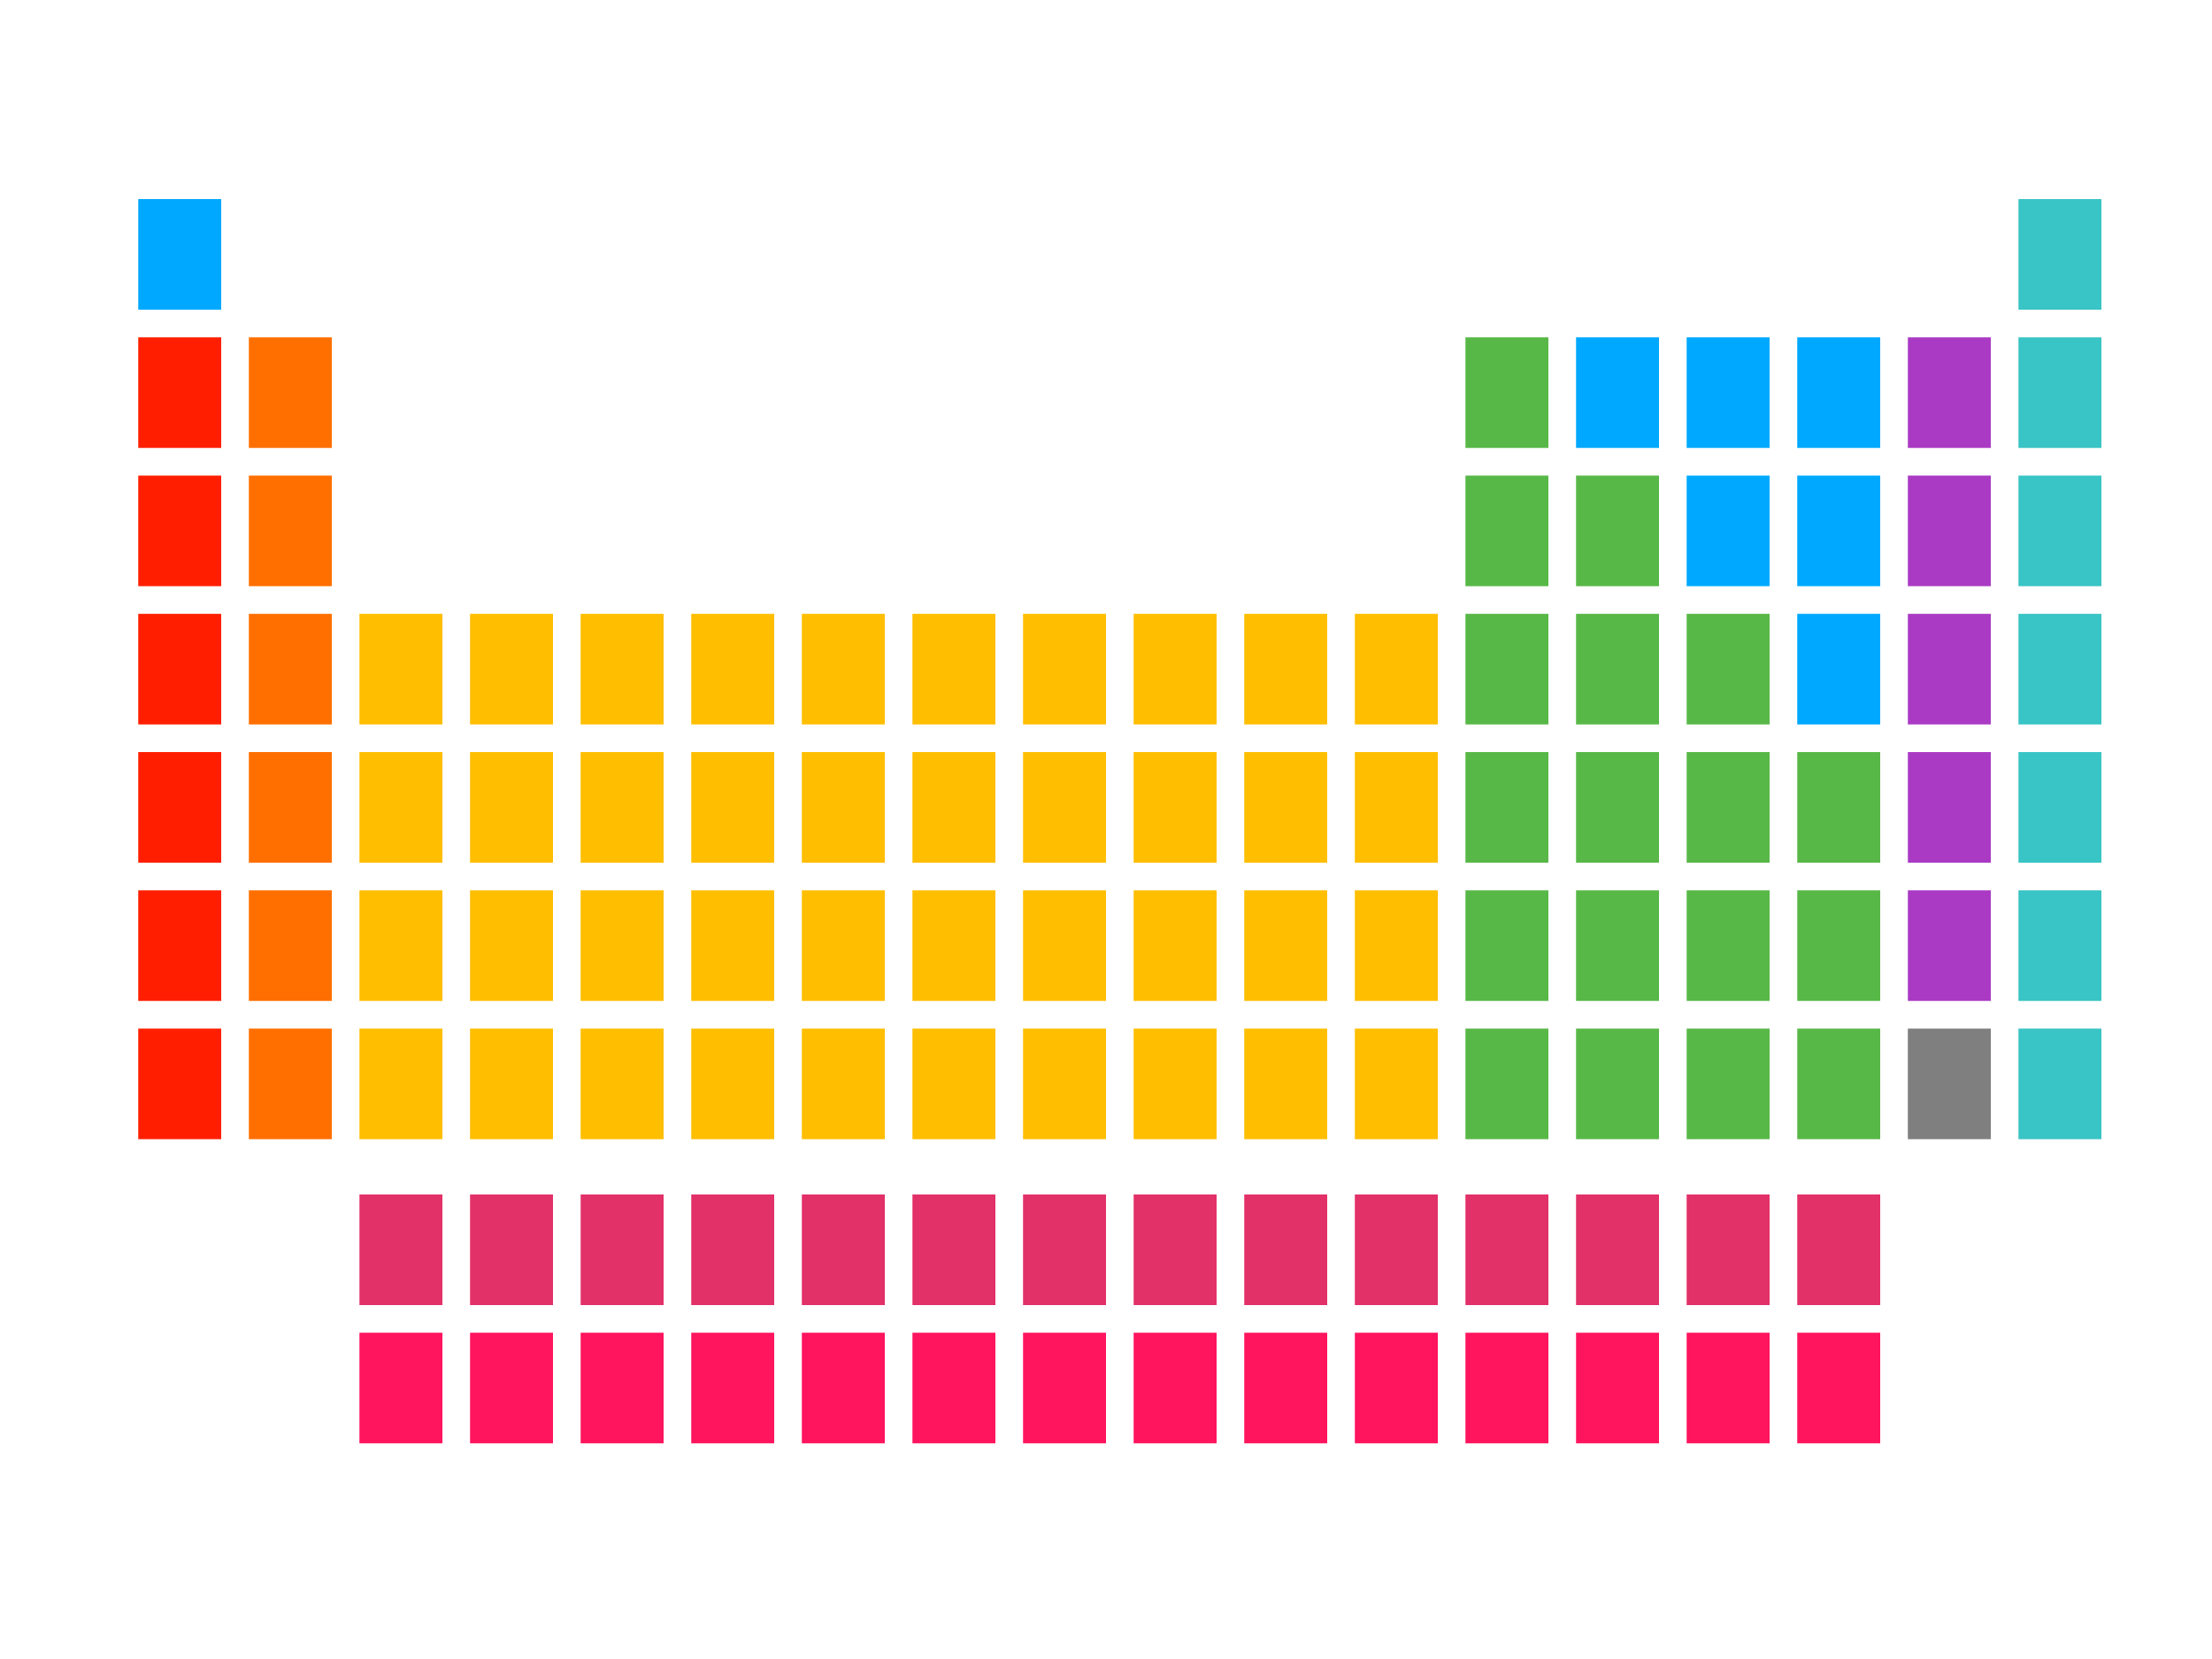
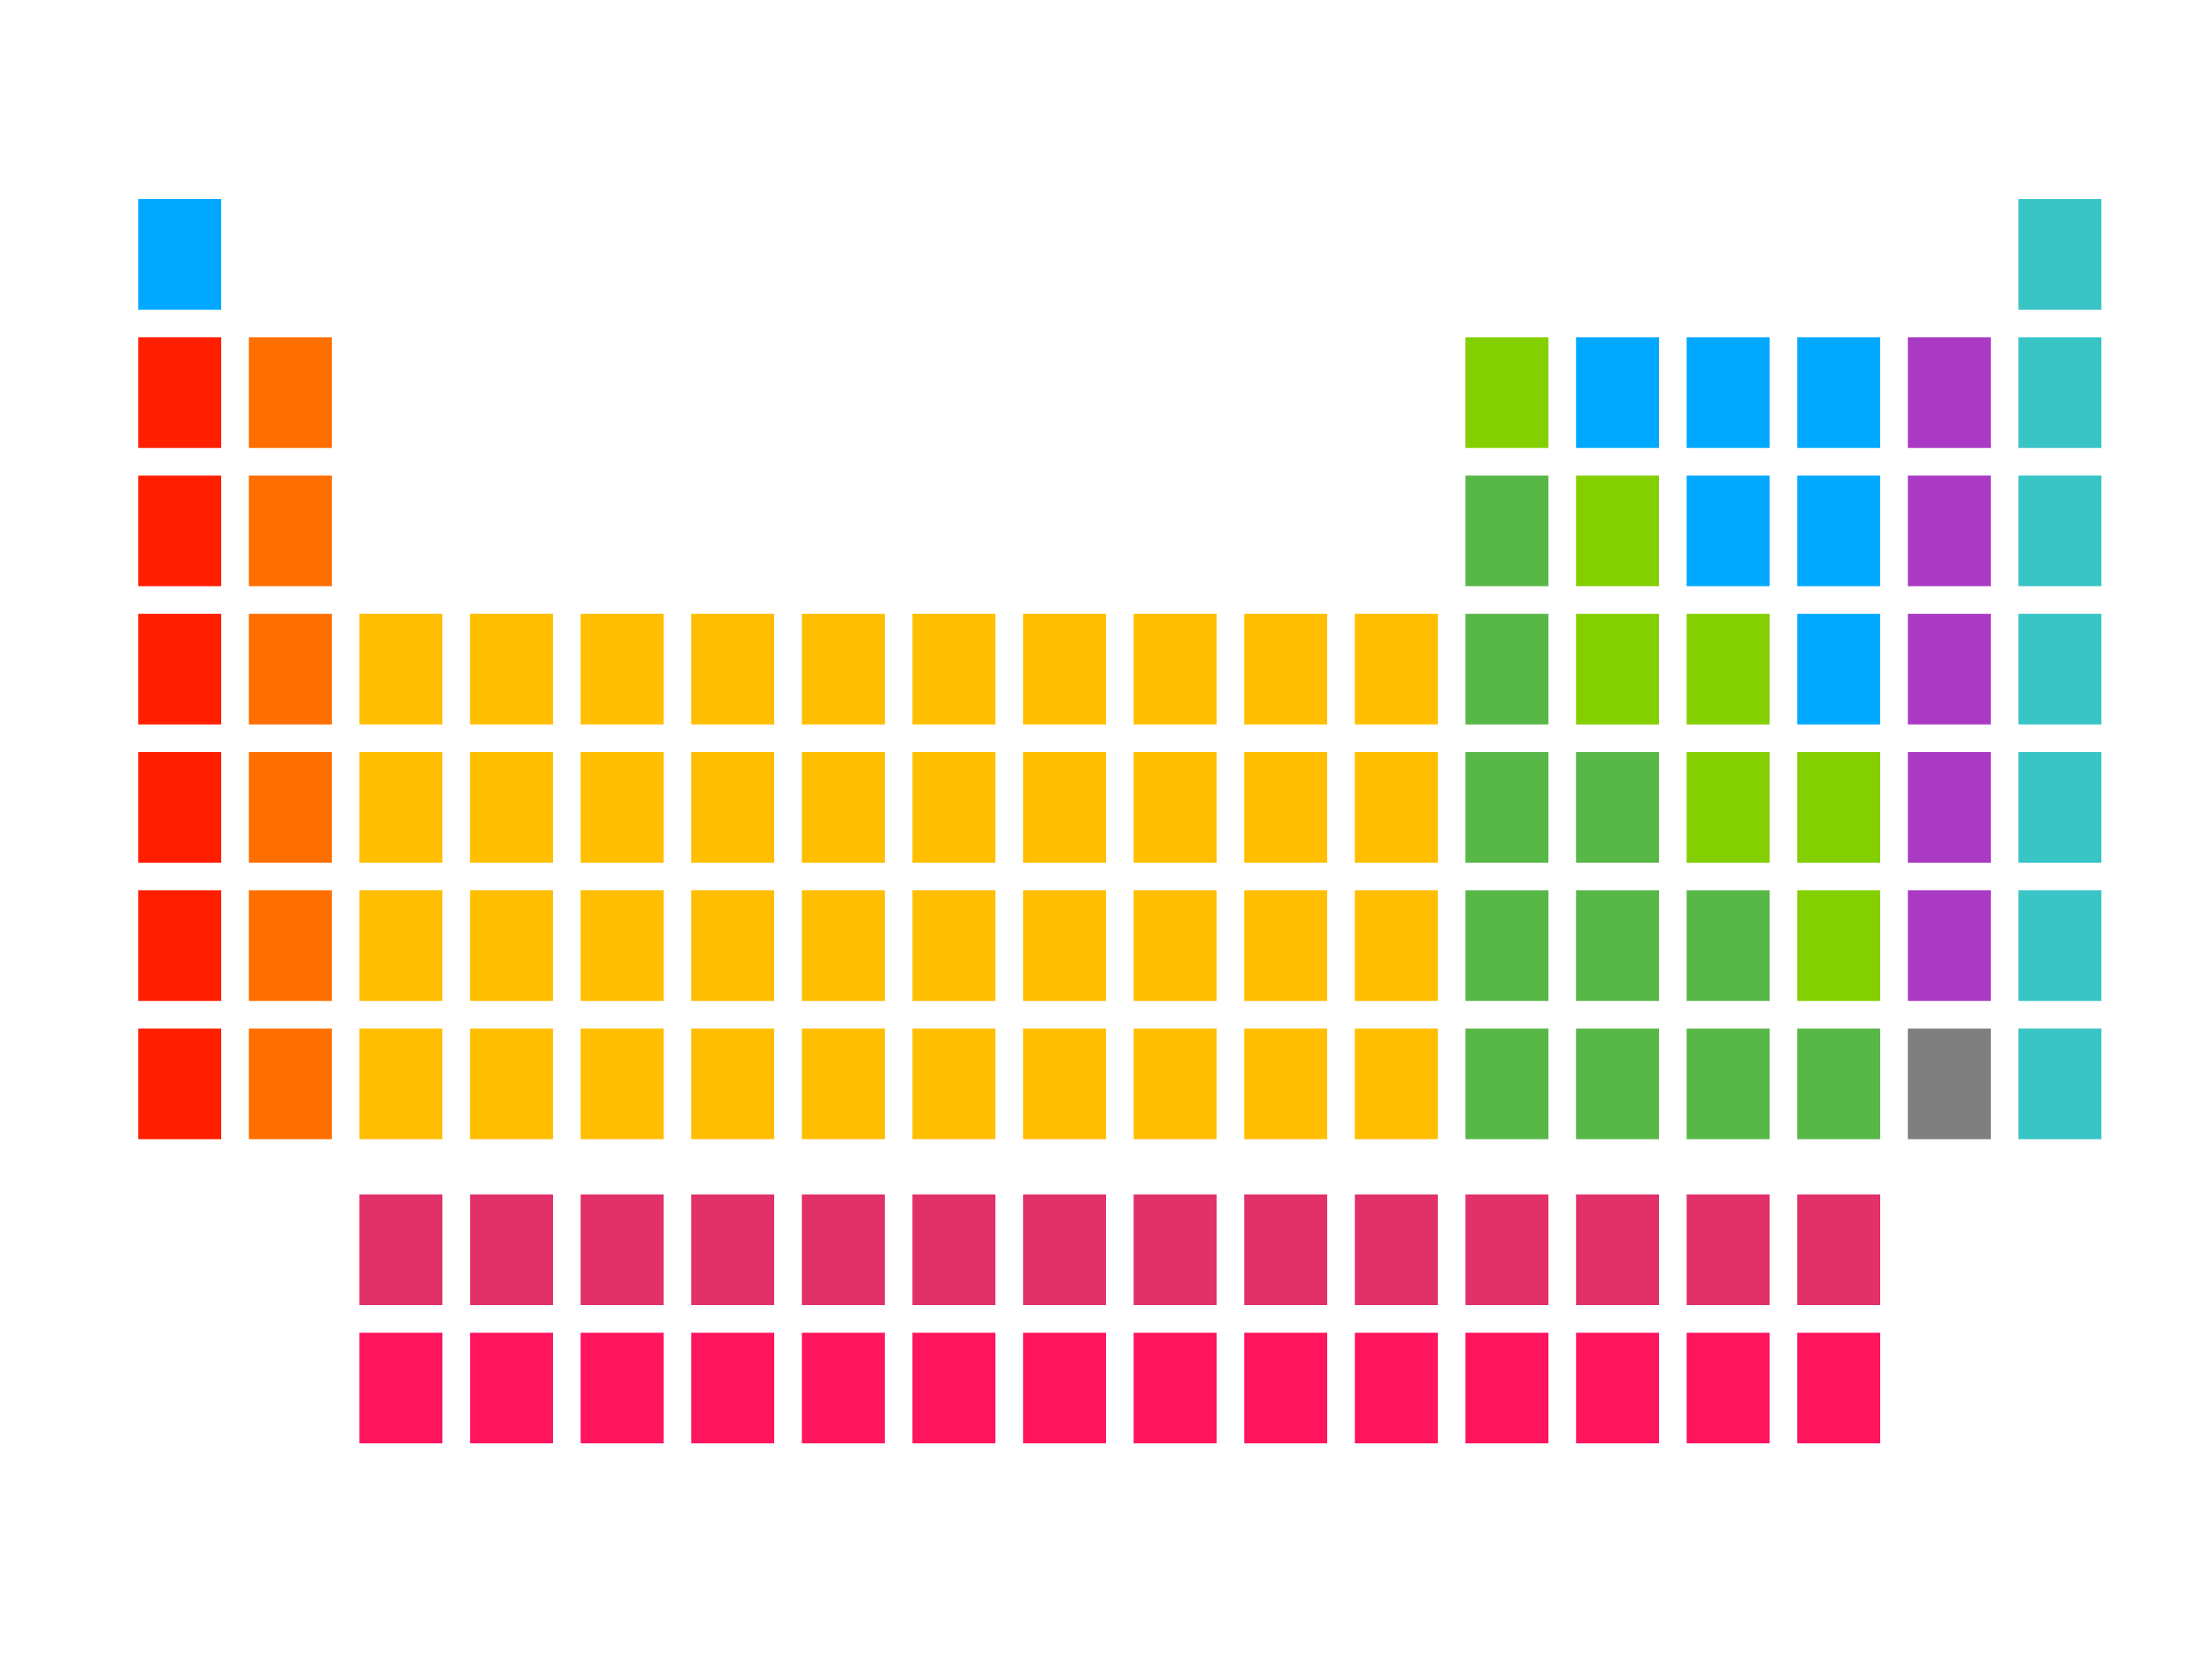
<svg xmlns="http://www.w3.org/2000/svg" version="1.0" id="图层_2" x="0px" y="0px" width="400px" height="300px" viewBox="0 0 400 300" enable-background="new 0 0 400 300" xml:space="preserve">
  <rect x="25" y="36" fill="#00A9FF" width="15" height="20" />
  <rect x="25" y="61" fill="#FF1F00" width="15" height="20" />
  <rect x="25" y="86" fill="#FF1F00" width="15" height="20" />
  <rect x="25" y="111" fill="#FF1F00" width="15" height="20" />
  <rect x="25" y="136" fill="#FF1F00" width="15" height="20" />
  <rect x="25" y="161" fill="#FF1F00" width="15" height="20" />
  <rect x="25" y="186" fill="#FF1F00" width="15" height="20" />
  <rect x="45" y="61" fill="#FF6F00" width="15" height="20" />
  <rect x="45" y="86" fill="#FF6F00" width="15" height="20" />
  <rect x="45" y="111" fill="#FF6F00" width="15" height="20" />
  <rect x="45" y="136" fill="#FF6F00" width="15" height="20" />
  <rect x="45" y="161" fill="#FF6F00" width="15" height="20" />
  <rect x="45" y="186" fill="#FF6F00" width="15" height="20" />
  <rect x="65" y="111" fill="#FFBE00" width="15" height="20" />
  <rect x="65" y="136" fill="#FFBE00" width="15" height="20" />
  <rect x="65" y="161" fill="#FFBE00" width="15" height="20" />
  <rect x="65" y="186" fill="#FFBE00" width="15" height="20" />
  <rect x="85" y="111" fill="#FFBE00" width="15" height="20" />
  <rect x="85" y="136" fill="#FFBE00" width="15" height="20" />
  <rect x="85" y="161" fill="#FFBE00" width="15" height="20" />
  <rect x="85" y="186" fill="#FFBE00" width="15" height="20" />
  <rect x="105" y="111" fill="#FFBE00" width="15" height="20" />
  <rect x="105" y="136" fill="#FFBE00" width="15" height="20" />
  <rect x="105" y="161" fill="#FFBE00" width="15" height="20" />
  <rect x="105" y="186" fill="#FFBE00" width="15" height="20" />
  <rect x="125" y="111" fill="#FFBE00" width="15" height="20" />
  <rect x="125" y="136" fill="#FFBE00" width="15" height="20" />
  <rect x="125" y="161" fill="#FFBE00" width="15" height="20" />
  <rect x="125" y="186" fill="#FFBE00" width="15" height="20" />
  <rect x="145" y="111" fill="#FFBE00" width="15" height="20" />
  <rect x="145" y="136" fill="#FFBE00" width="15" height="20" />
  <rect x="145" y="161" fill="#FFBE00" width="15" height="20" />
  <rect x="145" y="186" fill="#FFBE00" width="15" height="20" />
  <rect x="165" y="111" fill="#FFBE00" width="15" height="20" />
  <rect x="165" y="136" fill="#FFBE00" width="15" height="20" />
  <rect x="165" y="161" fill="#FFBE00" width="15" height="20" />
  <rect x="165" y="186" fill="#FFBE00" width="15" height="20" />
  <rect x="185" y="111" fill="#FFBE00" width="15" height="20" />
  <rect x="185" y="136" fill="#FFBE00" width="15" height="20" />
  <rect x="185" y="161" fill="#FFBE00" width="15" height="20" />
  <rect x="185" y="186" fill="#FFBE00" width="15" height="20" />
  <rect x="205" y="111" fill="#FFBE00" width="15" height="20" />
  <rect x="205" y="136" fill="#FFBE00" width="15" height="20" />
  <rect x="205" y="161" fill="#FFBE00" width="15" height="20" />
  <rect x="205" y="186" fill="#FFBE00" width="15" height="20" />
  <rect x="225" y="111" fill="#FFBE00" width="15" height="20" />
  <rect x="225" y="136" fill="#FFBE00" width="15" height="20" />
  <rect x="225" y="161" fill="#FFBE00" width="15" height="20" />
  <rect x="225" y="186" fill="#FFBE00" width="15" height="20" />
  <rect x="245" y="111" fill="#FFBE00" width="15" height="20" />
  <rect x="245" y="136" fill="#FFBE00" width="15" height="20" />
  <rect x="245" y="161" fill="#FFBE00" width="15" height="20" />
  <rect x="245" y="186" fill="#FFBE00" width="15" height="20" />
  <rect x="265" y="136" fill="#58B847" width="15" height="20" />
  <rect x="265" y="161" fill="#58B847" width="15" height="20" />
  <rect x="265" y="186" fill="#58B847" width="15" height="20" />
  <rect x="285" y="136" fill="#58B847" width="15" height="20" />
  <rect x="285" y="161" fill="#58B847" width="15" height="20" />
  <rect x="285" y="186" fill="#58B847" width="15" height="20" />
-   <rect x="305" y="136" fill="#58B847" width="15" height="20" />
+   <rect x="305" y="136" fill="#84CF00" width="15" height="20" />
  <rect x="265" y="111" fill="#58B847" width="15" height="20" />
-   <rect x="285" y="111" fill="#58B847" width="15" height="20" />
-   <rect x="265" y="61" fill="#58B847" width="15" height="20" />
+   <rect x="285" y="111" fill="#84CF00" width="15" height="20" />
+   <rect x="265" y="61" fill="#84CF00" width="15" height="20" />
  <rect x="265" y="86" fill="#58B847" width="15" height="20" />
-   <rect x="285" y="86" fill="#58B847" width="15" height="20" />
-   <rect x="305" y="111" fill="#58B847" width="15" height="20" />
+   <rect x="285" y="86" fill="#84CF00" width="15" height="20" />
+   <rect x="305" y="111" fill="#84CF00" width="15" height="20" />
  <rect x="305" y="161" fill="#58B847" width="15" height="20" />
  <rect x="305" y="186" fill="#58B847" width="15" height="20" />
-   <rect x="325" y="136" fill="#58B847" width="15" height="20" />
-   <rect x="325" y="161" fill="#58B847" width="15" height="20" />
+   <rect x="325" y="136" fill="#84CF00" width="15" height="20" />
+   <rect x="325" y="161" fill="#84CF00" width="15" height="20" />
  <rect x="325" y="186" fill="#58B847" width="15" height="20" />
  <rect x="65" y="216" fill="#E23068" width="15" height="20" />
  <rect x="65" y="241" fill="#FF145E" width="15" height="20" />
  <rect x="85" y="216" fill="#E23068" width="15" height="20" />
  <rect x="85" y="241" fill="#FF145E" width="15" height="20" />
  <rect x="105" y="216" fill="#E23068" width="15" height="20" />
  <rect x="105" y="241" fill="#FF145E" width="15" height="20" />
  <rect x="125" y="216" fill="#E23068" width="15" height="20" />
  <rect x="125" y="241" fill="#FF145E" width="15" height="20" />
  <rect x="145" y="216" fill="#E23068" width="15" height="20" />
  <rect x="145" y="241" fill="#FF145E" width="15" height="20" />
  <rect x="165" y="216" fill="#E23068" width="15" height="20" />
  <rect x="165" y="241" fill="#FF145E" width="15" height="20" />
  <rect x="185" y="216" fill="#E23068" width="15" height="20" />
  <rect x="185" y="241" fill="#FF145E" width="15" height="20" />
  <rect x="205" y="216" fill="#E23068" width="15" height="20" />
  <rect x="205" y="241" fill="#FF145E" width="15" height="20" />
  <rect x="225" y="216" fill="#E23068" width="15" height="20" />
  <rect x="225" y="241" fill="#FF145E" width="15" height="20" />
  <rect x="245" y="216" fill="#E23068" width="15" height="20" />
  <rect x="245" y="241" fill="#FF145E" width="15" height="20" />
  <rect x="265" y="216" fill="#E23068" width="15" height="20" />
  <rect x="265" y="241" fill="#FF145E" width="15" height="20" />
  <rect x="285" y="216" fill="#E23068" width="15" height="20" />
  <rect x="285" y="241" fill="#FF145E" width="15" height="20" />
  <rect x="305" y="216" fill="#E23068" width="15" height="20" />
  <rect x="305" y="241" fill="#FF145E" width="15" height="20" />
  <rect x="325" y="216" fill="#E23068" width="15" height="20" />
  <rect x="325" y="241" fill="#FF145E" width="15" height="20" />
  <rect x="285" y="61" fill="#00A9FF" width="15" height="20" />
  <rect x="305" y="61" fill="#00A9FF" width="15" height="20" />
  <rect x="305" y="86" fill="#00A9FF" width="15" height="20" />
  <rect x="325" y="61" fill="#00A9FF" width="15" height="20" />
  <rect x="325" y="86" fill="#00A9FF" width="15" height="20" />
  <rect x="325" y="111" fill="#00A9FF" width="15" height="20" />
  <rect x="345" y="136" fill="#AA3AC4" width="15" height="20" />
  <rect x="345" y="111" fill="#AA3AC4" width="15" height="20" />
  <rect x="345" y="161" fill="#AA3AC4" width="15" height="20" />
  <rect x="345" y="186" fill="#7F7F7F" width="15" height="20" />
  <rect x="365" y="136" fill="#39C4C5" width="15" height="20" />
  <rect x="365" y="161" fill="#39C4C5" width="15" height="20" />
  <rect x="365" y="186" fill="#39C4C5" width="15" height="20" />
  <rect x="345" y="61" fill="#AA3AC4" width="15" height="20" />
  <rect x="345" y="86" fill="#AA3AC4" width="15" height="20" />
  <rect x="365" y="36" fill="#39C4C5" width="15" height="20" />
  <rect x="365" y="61" fill="#39C4C5" width="15" height="20" />
  <rect x="365" y="86" fill="#39C4C5" width="15" height="20" />
  <rect x="365" y="111" fill="#39C4C5" width="15" height="20" />
</svg>
